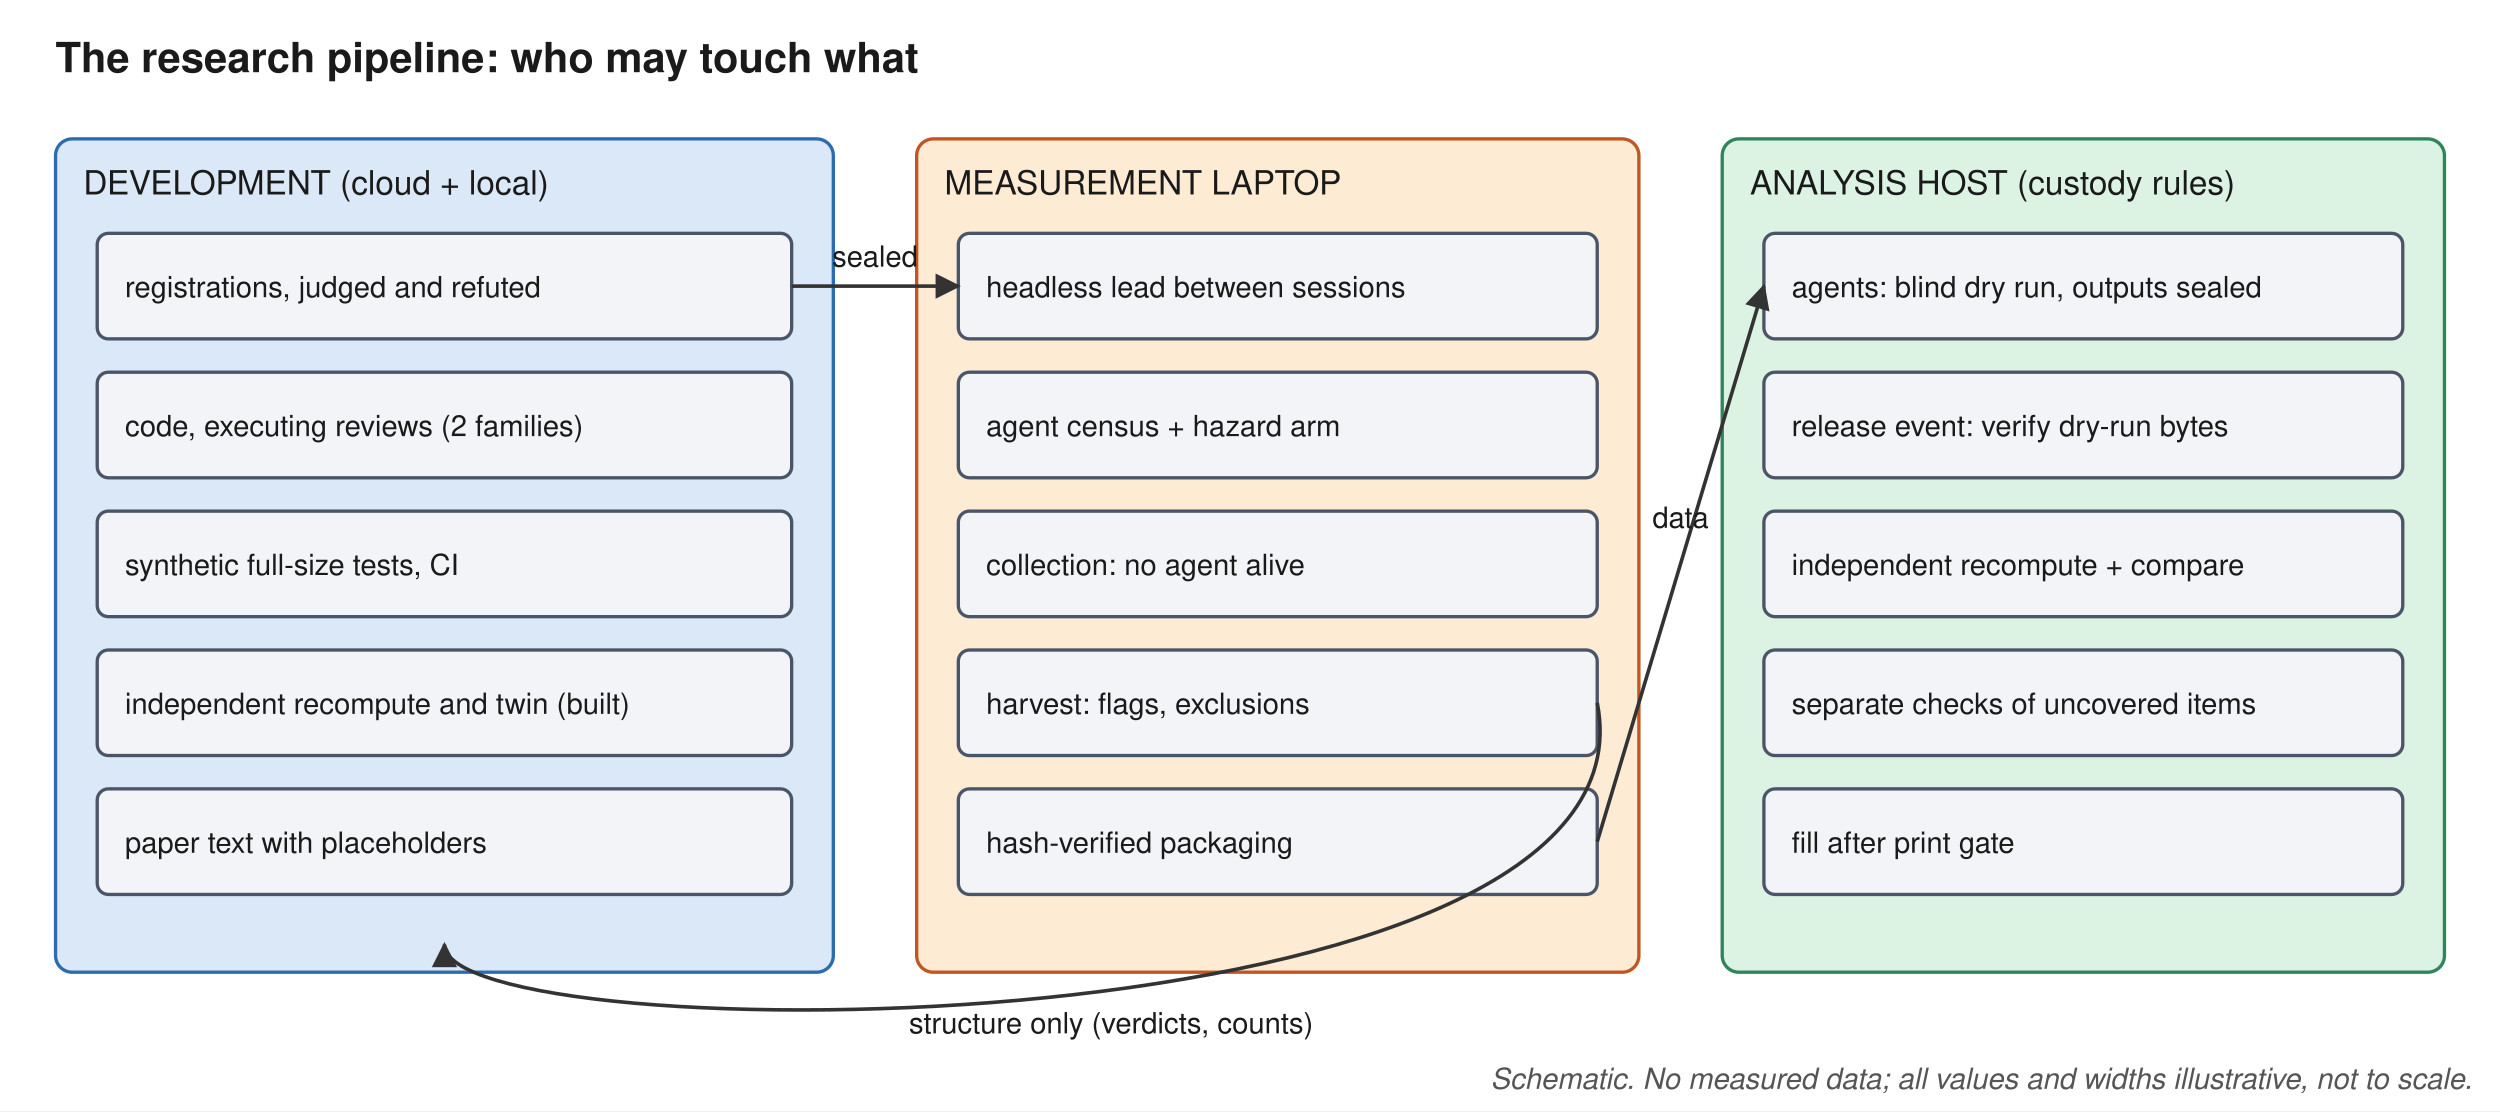
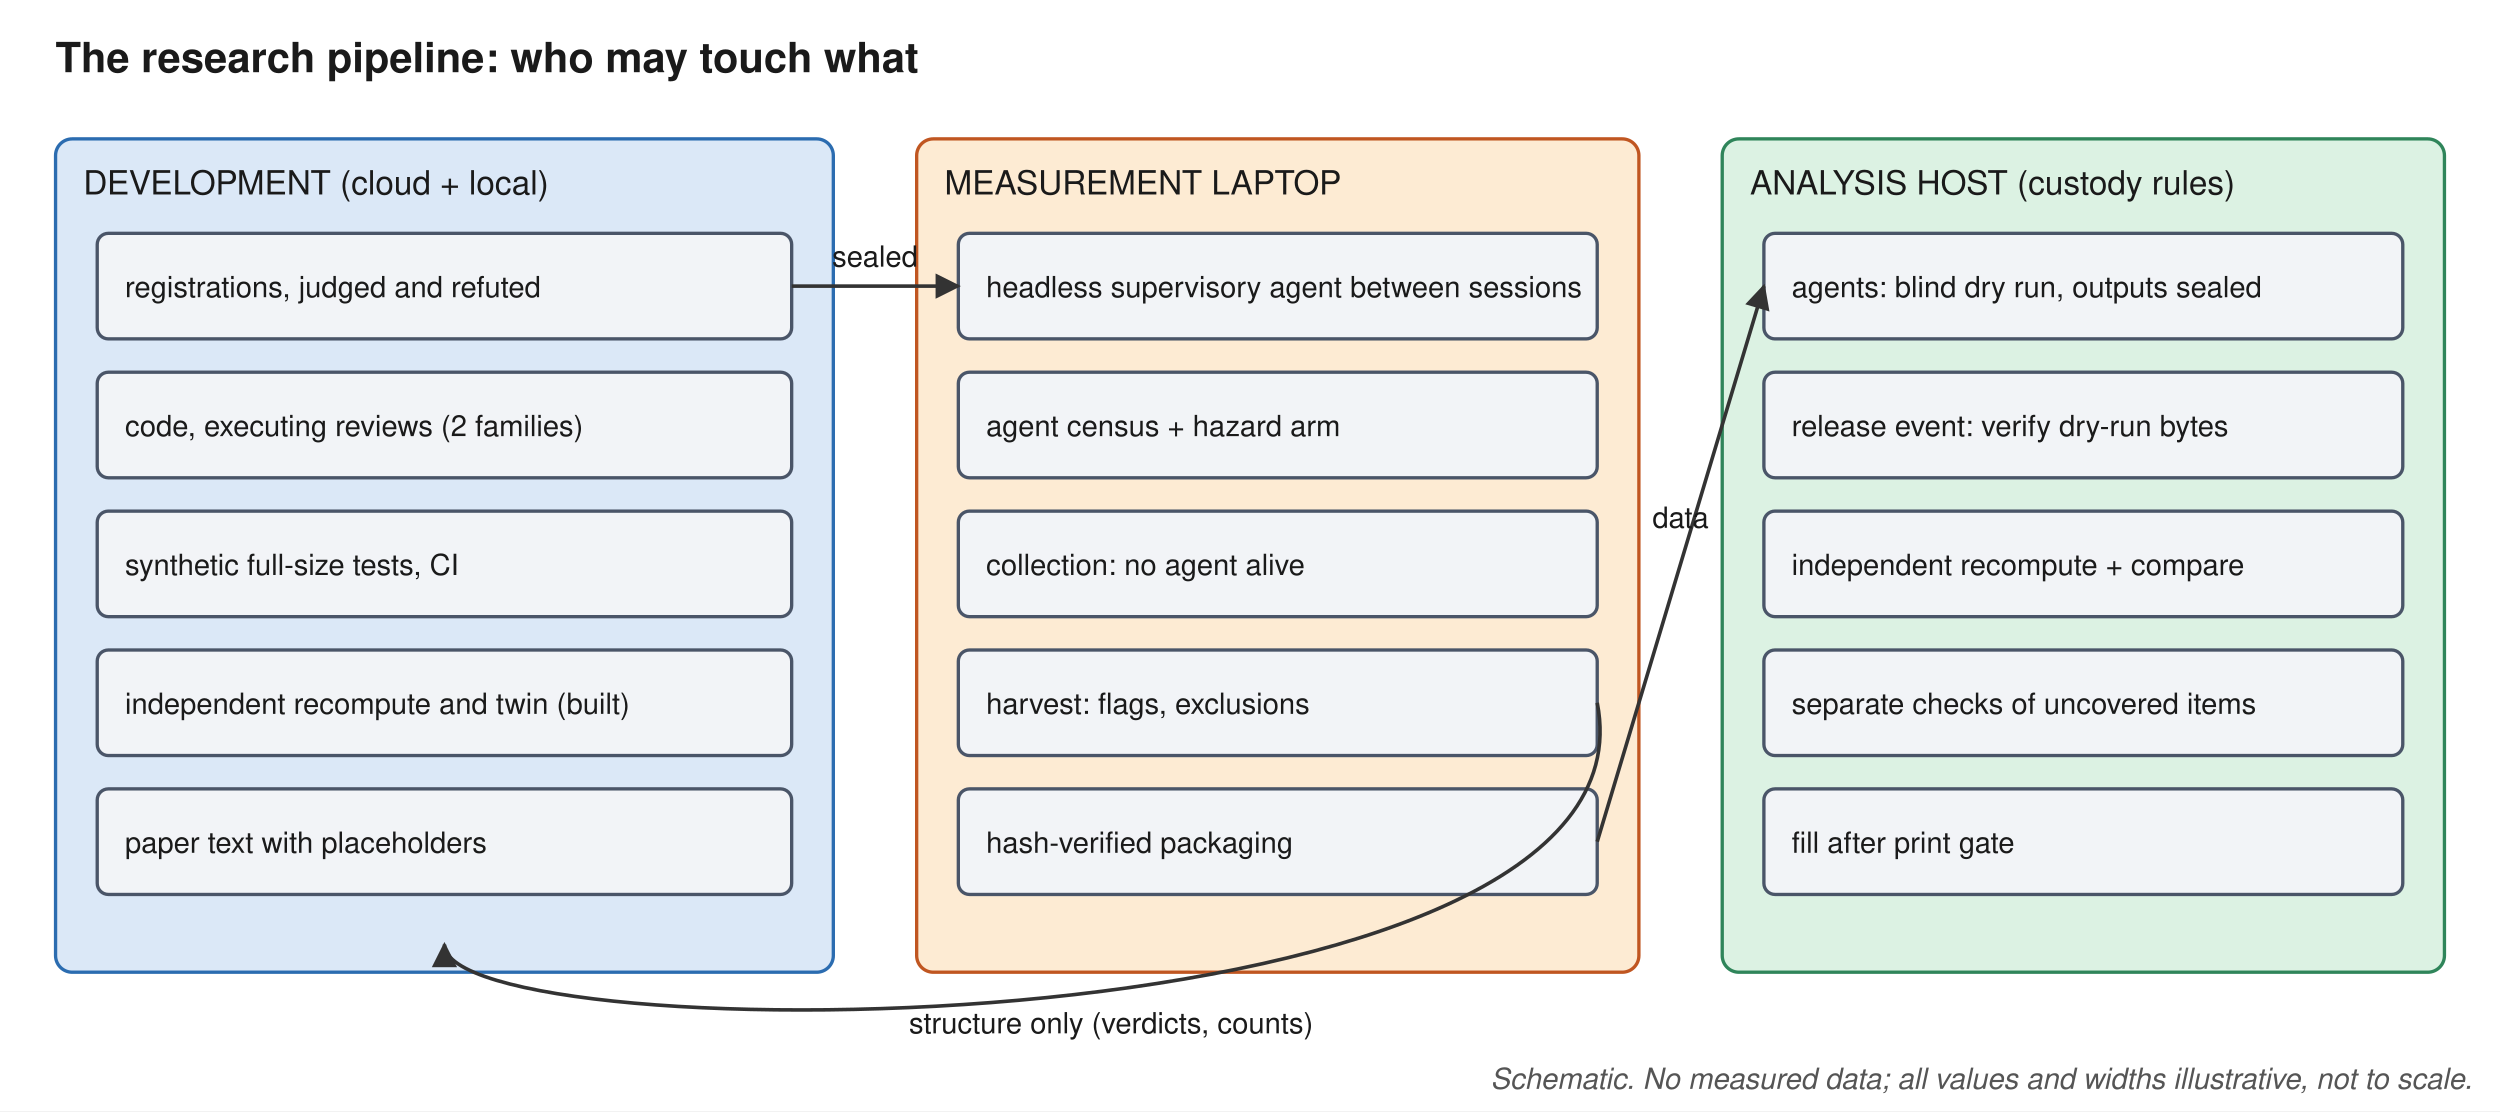
<svg xmlns="http://www.w3.org/2000/svg" width="900" height="400" viewBox="0 0 900 400" role="img" aria-label="Research pipeline, schematic">
  <style>
text{font-family:Helvetica,Arial,sans-serif;fill:#1a1a1a}
.t{font-size:15px;font-weight:bold}.s{font-size:12px}.xs{font-size:10.5px}.note{font-size:10.5px;font-style:italic;fill:#555}
.box{fill:#f2f4f7;stroke:#4a5568;stroke-width:1.2}.blue{fill:#dbe8f7;stroke:#2b6cb0;stroke-width:1.2}
.orange{fill:#fdebd3;stroke:#c05621;stroke-width:1.2}.green{fill:#dcf2e3;stroke:#2f855a;stroke-width:1.2}
.grey{fill:#e2e8f0;stroke:#4a5568;stroke-width:1}.red{fill:#fde2e2;stroke:#c53030;stroke-width:1.2}
.line{stroke:#1a1a1a;stroke-width:1.2;fill:none}.dash{stroke:#1a1a1a;stroke-width:1.2;stroke-dasharray:5 4;fill:none}
.arrow{stroke:#333;stroke-width:1.3;fill:none;marker-end:url(#ah)}
</style>
  <defs>
    <marker id="ah" viewBox="0 0 10 10" refX="9" refY="5" markerWidth="7" markerHeight="7" orient="auto-start-reverse">
      <path d="M0,0 L10,5 L0,10 z" fill="#333" />
    </marker>
    <pattern id="hatch" patternUnits="userSpaceOnUse" width="6" height="6" patternTransform="rotate(45)">
      <line x1="0" y1="0" x2="0" y2="6" stroke="#2b6cb0" stroke-width="2" />
    </pattern>
  </defs>
  <rect width="900" height="400" fill="#ffffff" />
  <text x="20" y="26" class="t" text-anchor="start">The research pipeline: who may touch what</text>
  <rect x="20" y="50" width="280" height="300" class="blue" rx="6" />
  <text x="30" y="70" class="s" text-anchor="start">DEVELOPMENT (cloud + local)</text>
  <rect x="35" y="84" width="250" height="38" class="box" rx="4" />
  <text x="45" y="107" class="xs" text-anchor="start">registrations, judged and refuted</text>
  <rect x="35" y="134" width="250" height="38" class="box" rx="4" />
  <text x="45" y="157" class="xs" text-anchor="start">code, executing reviews (2 families)</text>
  <rect x="35" y="184" width="250" height="38" class="box" rx="4" />
  <text x="45" y="207" class="xs" text-anchor="start">synthetic full-size tests, CI</text>
  <rect x="35" y="234" width="250" height="38" class="box" rx="4" />
  <text x="45" y="257" class="xs" text-anchor="start">independent recompute and twin (built)</text>
  <rect x="35" y="284" width="250" height="38" class="box" rx="4" />
  <text x="45" y="307" class="xs" text-anchor="start">paper text with placeholders</text>
  <rect x="330" y="50" width="260" height="300" class="orange" rx="6" />
  <text x="340" y="70" class="s" text-anchor="start">MEASUREMENT LAPTOP</text>
  <rect x="345" y="84" width="230" height="38" class="box" rx="4" />
-   <text x="355" y="107" class="xs" text-anchor="start">headless lead between sessions</text>
+   <text x="355" y="107" class="xs" text-anchor="start">headless supervisory agent between sessions</text>
  <rect x="345" y="134" width="230" height="38" class="box" rx="4" />
  <text x="355" y="157" class="xs" text-anchor="start">agent census + hazard arm</text>
  <rect x="345" y="184" width="230" height="38" class="box" rx="4" />
  <text x="355" y="207" class="xs" text-anchor="start">collection: no agent alive</text>
  <rect x="345" y="234" width="230" height="38" class="box" rx="4" />
  <text x="355" y="257" class="xs" text-anchor="start">harvest: flags, exclusions</text>
  <rect x="345" y="284" width="230" height="38" class="box" rx="4" />
  <text x="355" y="307" class="xs" text-anchor="start">hash-verified packaging</text>
  <rect x="620" y="50" width="260" height="300" class="green" rx="6" />
  <text x="630" y="70" class="s" text-anchor="start">ANALYSIS HOST (custody rules)</text>
  <rect x="635" y="84" width="230" height="38" class="box" rx="4" />
  <text x="645" y="107" class="xs" text-anchor="start">agents: blind dry run, outputs sealed</text>
  <rect x="635" y="134" width="230" height="38" class="box" rx="4" />
  <text x="645" y="157" class="xs" text-anchor="start">release event: verify dry-run bytes</text>
  <rect x="635" y="184" width="230" height="38" class="box" rx="4" />
  <text x="645" y="207" class="xs" text-anchor="start">independent recompute + compare</text>
  <rect x="635" y="234" width="230" height="38" class="box" rx="4" />
  <text x="645" y="257" class="xs" text-anchor="start">separate checks of uncovered items</text>
  <rect x="635" y="284" width="230" height="38" class="box" rx="4" />
  <text x="645" y="307" class="xs" text-anchor="start">fill after print gate</text>
  <path d="M285 103 L345 103" class="arrow" />
  <text x="315" y="96" class="xs" text-anchor="middle">sealed</text>
  <path d="M575 303 L635 103" class="arrow" />
  <text x="605" y="190" class="xs" text-anchor="middle">data</text>
  <path d="M575 253 C 600 380, 160 380, 160 340" class="arrow" />
  <text x="400" y="372" class="xs" text-anchor="middle">structure only (verdicts, counts)</text>
  <text x="890" y="392" text-anchor="end" class="note">Schematic. No measured data; all values and widths illustrative, not to scale.</text>
</svg>
